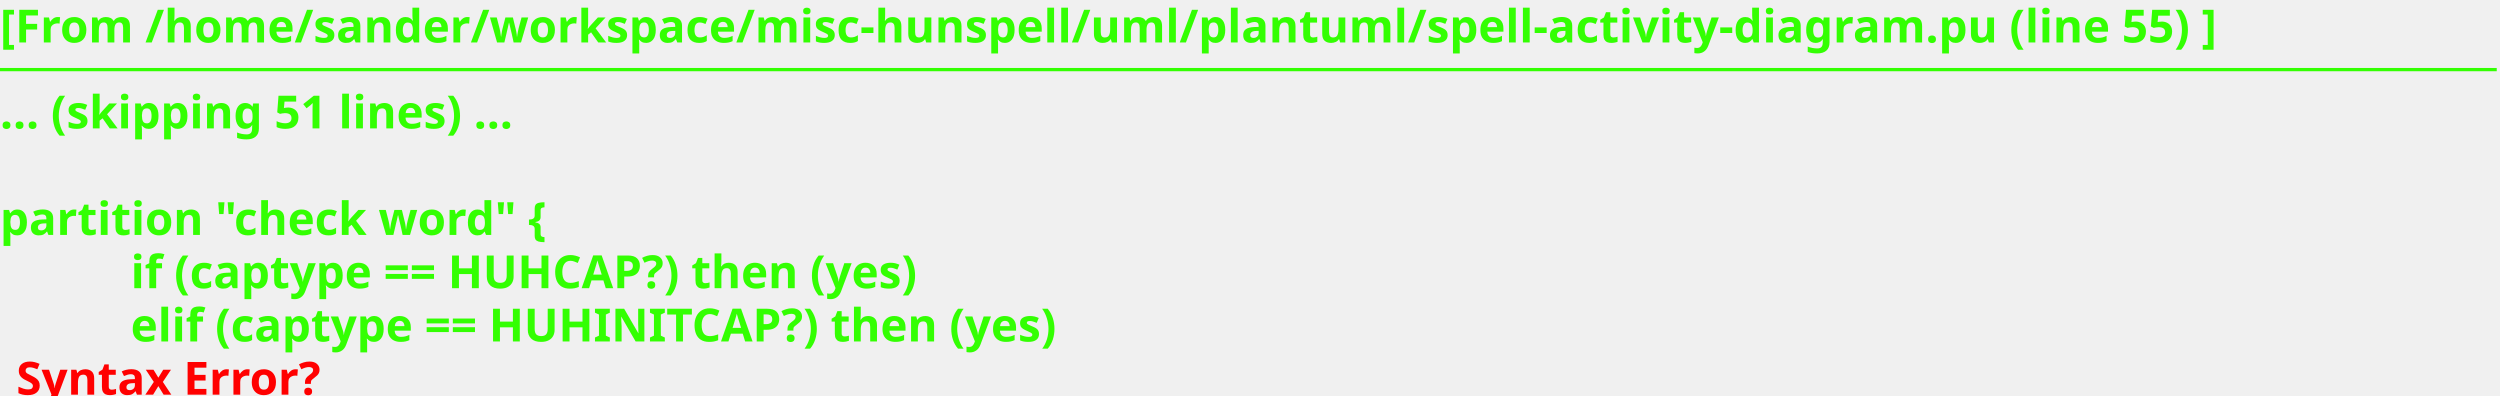
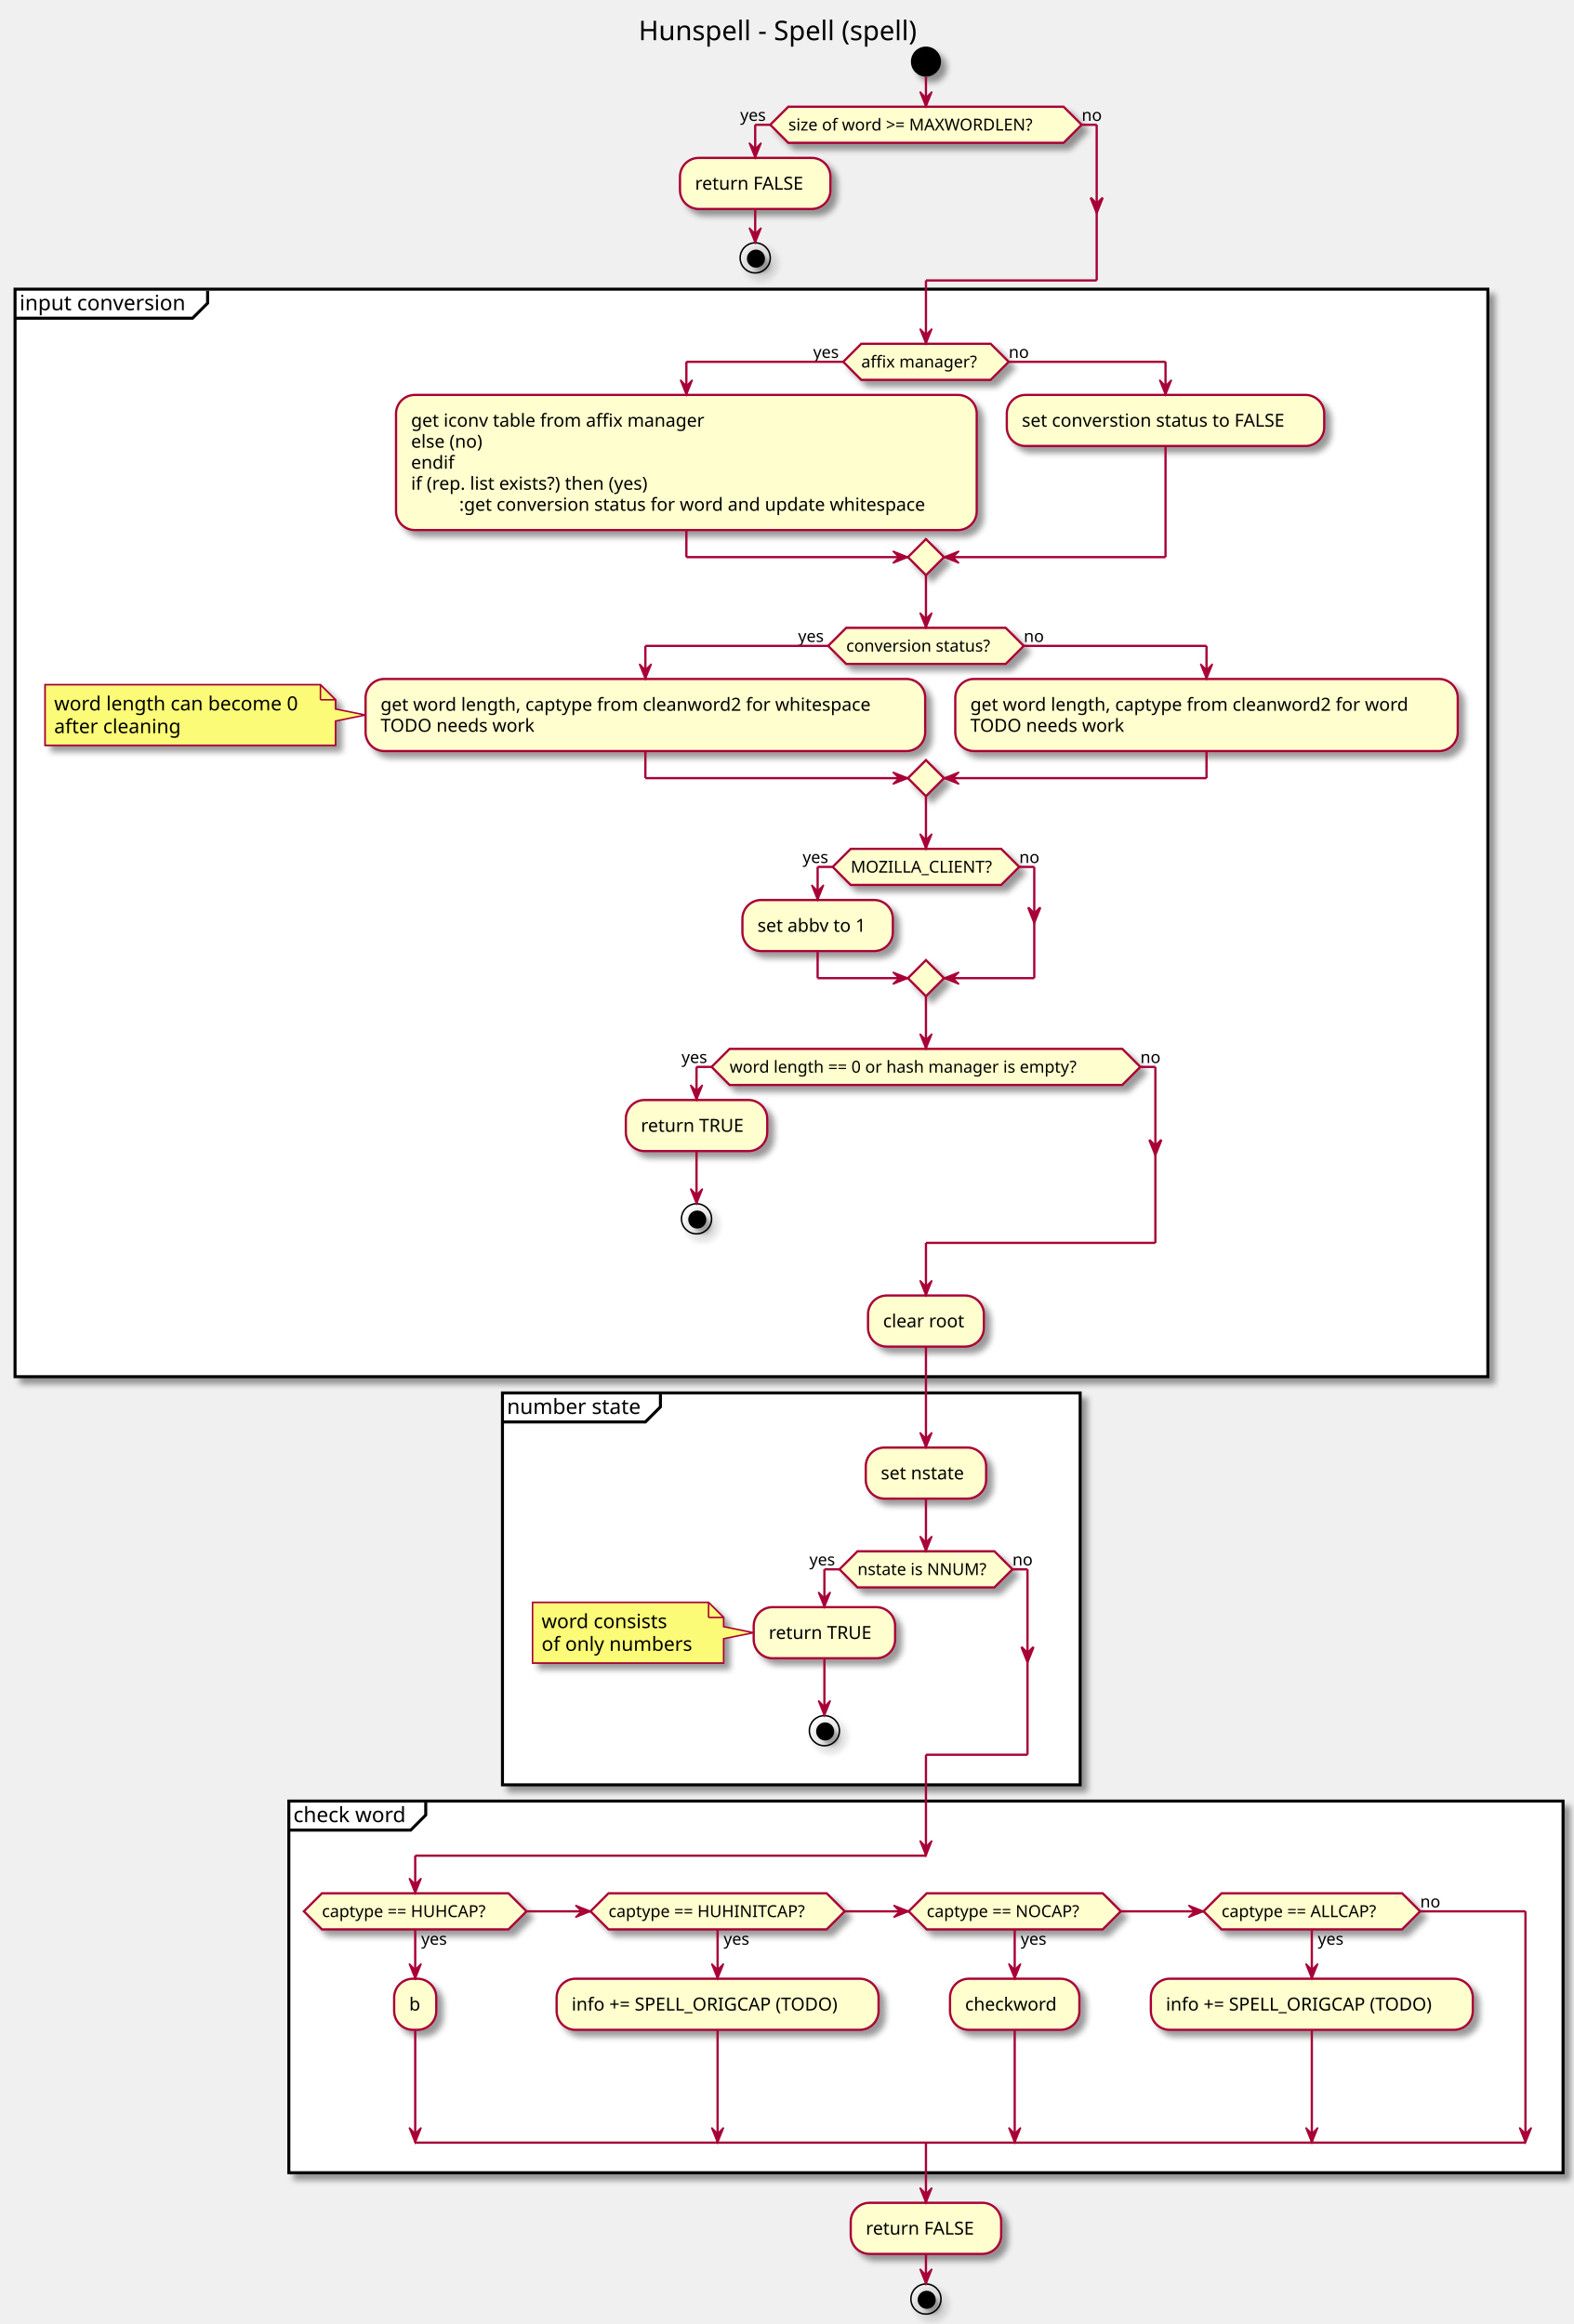
- <svg xmlns="http://www.w3.org/2000/svg" height="121px" style="width:765px;height:121px;background:#000000;" version="1.1" viewBox="0 0 765 121" width="765px">
-   <defs />
+ <svg xmlns="http://www.w3.org/2000/svg" height="1545px" style="width:1046px;height:1545px;" version="1.1" viewBox="0 0 1046 1545" width="1046px">
+   <defs>
+     <filter height="300%" id="f1" width="300%" x="-1" y="-1">
+       <feGaussianBlur result="blurOut" stdDeviation="2.0" />
+       <feColorMatrix in="blurOut" result="blurOut2" type="matrix" values="0 0 0 0 0 0 0 0 0 0 0 0 0 0 0 0 0 0 .4 0" />
+       <feOffset dx="4.0" dy="4.0" in="blurOut2" result="blurOut3" />
+       <feBlend in="SourceGraphic" in2="blurOut3" mode="normal" />
+     </filter>
+   </defs>
  <g>
-     <text fill="#33FF02" font-family="sans-serif" font-size="14" font-weight="bold" lengthAdjust="spacingAndGlyphs" textLength="764" x="0" y="12.995">[From /home/sander/workspace/misc-hunspell/uml/plantuml/spell-activity-diagram.pu (line 55) ]</text>
-     <line style="stroke: #33FF02; stroke-width: 1.0;" x1="0" x2="764" y1="21.297" y2="21.297" />
-     <text fill="#33FF02" font-family="sans-serif" font-size="14" font-weight="bold" lengthAdjust="spacingAndGlyphs" textLength="187" x="0" y="39.292">... (skipping 51 lines) ...</text>
-     <text fill="#33FF02" font-family="sans-serif" font-size="14" font-weight="bold" lengthAdjust="spacingAndGlyphs" textLength="0" x="5" y="55.589" />
-     <text fill="#33FF02" font-family="sans-serif" font-size="14" font-weight="bold" lengthAdjust="spacingAndGlyphs" textLength="194" x="0" y="71.886">partition "check word" {</text>
-     <text fill="#33FF02" font-family="sans-serif" font-size="14" font-weight="bold" lengthAdjust="spacingAndGlyphs" textLength="285" x="40" y="88.183">if (captype == HUHCAP?) then (yes)</text>
-     <text fill="#33FF02" font-family="sans-serif" font-size="14" font-weight="bold" lengthAdjust="spacingAndGlyphs" textLength="332" x="40" y="104.48">elif (captype == HUHINITCAP?) then (yes)</text>
-     <text fill="#33FF02" font-family="sans-serif" font-size="14" font-weight="bold" lengthAdjust="spacingAndGlyphs" textLength="0" x="5" y="120.776" />
-     <text fill="#FF0000" font-family="sans-serif" font-size="14" font-weight="bold" lengthAdjust="spacingAndGlyphs" textLength="108" x="5" y="120.776">Syntax Error?</text>
+     <text fill="#000000" font-family="sans-serif" font-size="18" lengthAdjust="spacingAndGlyphs" textLength="200" x="424.5" y="26.708">Hunspell - Spell (spell)</text>
+     <ellipse cx="615.5" cy="40.953" fill="#000000" filter="url(#f1)" rx="10" ry="10" style="stroke: none; stroke-width: 1.0;" />
+     <polygon fill="#FEFECE" filter="url(#f1)" points="524,70.953,707,70.953,719,82.953,707,94.953,524,94.953,512,82.953,524,70.953" style="stroke: #A80036; stroke-width: 1.5;" />
+     <text fill="#000000" font-family="sans-serif" font-size="11" lengthAdjust="spacingAndGlyphs" textLength="183" x="524" y="86.761">size of word &gt;= MAXWORDLEN?</text>
+     <text fill="#000000" font-family="sans-serif" font-size="11" lengthAdjust="spacingAndGlyphs" textLength="20" x="492" y="80.359">yes</text>
+     <text fill="#000000" font-family="sans-serif" font-size="11" lengthAdjust="spacingAndGlyphs" textLength="14" x="719" y="80.359">no</text>
+     <rect fill="#FEFECE" filter="url(#f1)" height="33.969" rx="12.5" ry="12.5" style="stroke: #A80036; stroke-width: 1.5;" width="100" x="452" y="104.953" />
+     <text fill="#000000" font-family="sans-serif" font-size="12" lengthAdjust="spacingAndGlyphs" textLength="80" x="462" y="126.092">return FALSE</text>
+     <ellipse cx="502" cy="171.438" fill="none" filter="url(#f1)" rx="10" ry="10" style="stroke: #000000; stroke-width: 1.0;" />
+     <ellipse cx="502.5" cy="171.938" fill="#000000" filter="url(#f1)" rx="6" ry="6" style="stroke: none; stroke-width: 1.0;" />
+     <rect fill="#FFFFFF" filter="url(#f1)" height="722.984" style="stroke: #000000; stroke-width: 2.0;" width="979" x="10" y="192.239" />
+     <path d="M138,193.239 L138,201.536 L128,211.536 L10,211.536 " fill="#FFFFFF" style="stroke: #000000; stroke-width: 2.0;" />
+     <text fill="#000000" font-family="sans-serif" font-size="14" lengthAdjust="spacingAndGlyphs" textLength="118" x="13" y="206.234">input conversion</text>
+     <polygon fill="#FEFECE" filter="url(#f1)" points="572.5,228.536,658.5,228.536,670.5,240.536,658.5,252.536,572.5,252.536,560.5,240.536,572.5,228.536" style="stroke: #A80036; stroke-width: 1.5;" />
+     <text fill="#000000" font-family="sans-serif" font-size="11" lengthAdjust="spacingAndGlyphs" textLength="86" x="572.5" y="244.344">affix manager?</text>
+     <text fill="#000000" font-family="sans-serif" font-size="11" lengthAdjust="spacingAndGlyphs" textLength="20" x="540.5" y="237.942">yes</text>
+     <text fill="#000000" font-family="sans-serif" font-size="11" lengthAdjust="spacingAndGlyphs" textLength="14" x="670.5" y="237.942">no</text>
+     <rect fill="#FEFECE" filter="url(#f1)" height="89.844" rx="12.5" ry="12.5" style="stroke: #A80036; stroke-width: 1.5;" width="386" x="263.25" y="262.536" />
+     <text fill="#000000" font-family="sans-serif" font-size="12" lengthAdjust="spacingAndGlyphs" textLength="209" x="273.25" y="283.675">get iconv table from affix manager</text>
+     <text fill="#000000" font-family="sans-serif" font-size="12" lengthAdjust="spacingAndGlyphs" textLength="52" x="273.25" y="297.644">else (no)</text>
+     <text fill="#000000" font-family="sans-serif" font-size="12" lengthAdjust="spacingAndGlyphs" textLength="30" x="273.25" y="311.612">endif</text>
+     <text fill="#000000" font-family="sans-serif" font-size="12" lengthAdjust="spacingAndGlyphs" textLength="176" x="273.25" y="325.581">if (rep. list exists?) then (yes)</text>
+     <text fill="#000000" font-family="sans-serif" font-size="12" lengthAdjust="spacingAndGlyphs" textLength="334" x="305.25" y="339.55">:get conversion status for word and update whitespace</text>
+     <rect fill="#FEFECE" filter="url(#f1)" height="33.969" rx="12.5" ry="12.5" style="stroke: #A80036; stroke-width: 1.5;" width="211" x="669.25" y="262.536" />
+     <text fill="#000000" font-family="sans-serif" font-size="12" lengthAdjust="spacingAndGlyphs" textLength="191" x="679.25" y="283.675">set converstion status to FALSE</text>
+     <polygon fill="#FEFECE" filter="url(#f1)" points="615.5,358.38,627.5,370.38,615.5,382.38,603.5,370.38,615.5,358.38" style="stroke: #A80036; stroke-width: 1.5;" />
+     <polygon fill="#FEFECE" filter="url(#f1)" points="562.5,417.38,668.5,417.38,680.5,429.38,668.5,441.38,562.5,441.38,550.5,429.38,562.5,417.38" style="stroke: #A80036; stroke-width: 1.5;" />
+     <text fill="#000000" font-family="sans-serif" font-size="11" lengthAdjust="spacingAndGlyphs" textLength="106" x="562.5" y="433.188">conversion status?</text>
+     <text fill="#000000" font-family="sans-serif" font-size="11" lengthAdjust="spacingAndGlyphs" textLength="20" x="530.5" y="426.786">yes</text>
+     <text fill="#000000" font-family="sans-serif" font-size="11" lengthAdjust="spacingAndGlyphs" textLength="14" x="680.5" y="426.786">no</text>
+     <polygon fill="#FBFB77" filter="url(#f1)" points="30,455.216,30,495.481,223,495.481,223,465.216,213,455.216,30,455.216" style="stroke: #A80036; stroke-width: 1.0;" />
+     <polygon fill="#FBFB77" points="30,455.216,30,495.481,223,495.481,223,479.349,243,475.349,223,471.349,223,465.216,213,455.216,30,455.216" style="stroke: #A80036; stroke-width: 1.0;" />
+     <line style="stroke: #A80036; stroke-width: 1.0;" x1="213" x2="213" y1="455.216" y2="465.216" />
+     <line style="stroke: #A80036; stroke-width: 1.0;" x1="223" x2="213" y1="465.216" y2="465.216" />
+     <text fill="#000000" font-family="sans-serif" font-size="13" lengthAdjust="spacingAndGlyphs" textLength="172" x="36" y="472.283">word length can become 0</text>
+     <text fill="#000000" font-family="sans-serif" font-size="13" lengthAdjust="spacingAndGlyphs" textLength="90" x="36" y="487.416">after cleaning</text>
+     <rect fill="#FEFECE" filter="url(#f1)" height="47.938" rx="12.5" ry="12.5" style="stroke: #A80036; stroke-width: 1.5;" width="372" x="243" y="451.38" />
+     <text fill="#000000" font-family="sans-serif" font-size="12" lengthAdjust="spacingAndGlyphs" textLength="352" x="253" y="472.519">get word length, captype from cleanword2 for whitespace</text>
+     <text fill="#000000" font-family="sans-serif" font-size="12" lengthAdjust="spacingAndGlyphs" textLength="107" x="253" y="486.487">TODO needs work</text>
+     <rect fill="#FEFECE" filter="url(#f1)" height="47.938" rx="12.5" ry="12.5" style="stroke: #A80036; stroke-width: 1.5;" width="334" x="635" y="451.38" />
+     <text fill="#000000" font-family="sans-serif" font-size="12" lengthAdjust="spacingAndGlyphs" textLength="314" x="645" y="472.519">get word length, captype from cleanword2 for word</text>
+     <text fill="#000000" font-family="sans-serif" font-size="12" lengthAdjust="spacingAndGlyphs" textLength="107" x="645" y="486.487">TODO needs work</text>
+     <polygon fill="#FEFECE" filter="url(#f1)" points="615.5,505.317,627.5,517.317,615.5,529.317,603.5,517.317,615.5,505.317" style="stroke: #A80036; stroke-width: 1.5;" />
+     <polygon fill="#FEFECE" filter="url(#f1)" points="565.5,564.317,665.5,564.317,677.5,576.317,665.5,588.317,565.5,588.317,553.5,576.317,565.5,564.317" style="stroke: #A80036; stroke-width: 1.5;" />
+     <text fill="#000000" font-family="sans-serif" font-size="11" lengthAdjust="spacingAndGlyphs" textLength="100" x="565.5" y="580.125">MOZILLA_CLIENT?</text>
+     <text fill="#000000" font-family="sans-serif" font-size="11" lengthAdjust="spacingAndGlyphs" textLength="20" x="533.5" y="573.723">yes</text>
+     <text fill="#000000" font-family="sans-serif" font-size="11" lengthAdjust="spacingAndGlyphs" textLength="14" x="677.5" y="573.723">no</text>
+     <rect fill="#FEFECE" filter="url(#f1)" height="33.969" rx="12.5" ry="12.5" style="stroke: #A80036; stroke-width: 1.5;" width="100" x="493.5" y="598.317" />
+     <text fill="#000000" font-family="sans-serif" font-size="12" lengthAdjust="spacingAndGlyphs" textLength="80" x="503.5" y="619.456">set abbv to 1</text>
+     <polygon fill="#FEFECE" filter="url(#f1)" points="615.5,638.286,627.5,650.286,615.5,662.286,603.5,650.286,615.5,638.286" style="stroke: #A80036; stroke-width: 1.5;" />
+     <polygon fill="#FEFECE" filter="url(#f1)" points="485,697.286,746,697.286,758,709.286,746,721.286,485,721.286,473,709.286,485,697.286" style="stroke: #A80036; stroke-width: 1.5;" />
+     <text fill="#000000" font-family="sans-serif" font-size="11" lengthAdjust="spacingAndGlyphs" textLength="261" x="485" y="713.094">word length == 0 or hash manager is empty?</text>
+     <text fill="#000000" font-family="sans-serif" font-size="11" lengthAdjust="spacingAndGlyphs" textLength="20" x="453" y="706.692">yes</text>
+     <text fill="#000000" font-family="sans-serif" font-size="11" lengthAdjust="spacingAndGlyphs" textLength="14" x="758" y="706.692">no</text>
+     <rect fill="#FEFECE" filter="url(#f1)" height="33.969" rx="12.5" ry="12.5" style="stroke: #A80036; stroke-width: 1.5;" width="94" x="416" y="731.286" />
+     <text fill="#000000" font-family="sans-serif" font-size="12" lengthAdjust="spacingAndGlyphs" textLength="74" x="426" y="752.425">return TRUE</text>
+     <ellipse cx="463" cy="810.255" fill="none" filter="url(#f1)" rx="10" ry="10" style="stroke: #000000; stroke-width: 1.0;" />
+     <ellipse cx="463.5" cy="810.755" fill="#000000" filter="url(#f1)" rx="6" ry="6" style="stroke: none; stroke-width: 1.0;" />
+     <rect fill="#FEFECE" filter="url(#f1)" height="33.969" rx="12.5" ry="12.5" style="stroke: #A80036; stroke-width: 1.5;" width="77" x="577" y="861.255" />
+     <text fill="#000000" font-family="sans-serif" font-size="12" lengthAdjust="spacingAndGlyphs" textLength="57" x="587" y="882.394">clear root</text>
+     <rect fill="#FFFFFF" filter="url(#f1)" height="260.531" style="stroke: #000000; stroke-width: 2.0;" width="384" x="334" y="926.025" />
+     <path d="M439,927.025 L439,935.322 L429,945.322 L334,945.322 " fill="#FFFFFF" style="stroke: #000000; stroke-width: 2.0;" />
+     <text fill="#000000" font-family="sans-serif" font-size="14" lengthAdjust="spacingAndGlyphs" textLength="95" x="337" y="940.02">number state</text>
+     <rect fill="#FEFECE" filter="url(#f1)" height="33.969" rx="12.5" ry="12.5" style="stroke: #A80036; stroke-width: 1.5;" width="80" x="575.5" y="962.322" />
+     <text fill="#000000" font-family="sans-serif" font-size="12" lengthAdjust="spacingAndGlyphs" textLength="60" x="585.5" y="983.461">set nstate</text>
+     <polygon fill="#FEFECE" filter="url(#f1)" points="570,1031.291,661,1031.291,673,1043.291,661,1055.291,570,1055.291,558,1043.291,570,1031.291" style="stroke: #A80036; stroke-width: 1.5;" />
+     <text fill="#000000" font-family="sans-serif" font-size="11" lengthAdjust="spacingAndGlyphs" textLength="91" x="570" y="1047.099">nstate is NNUM?</text>
+     <text fill="#000000" font-family="sans-serif" font-size="11" lengthAdjust="spacingAndGlyphs" textLength="20" x="538" y="1040.697">yes</text>
+     <text fill="#000000" font-family="sans-serif" font-size="11" lengthAdjust="spacingAndGlyphs" textLength="14" x="673" y="1040.697">no</text>
+     <polygon fill="#FBFB77" filter="url(#f1)" points="354,1065.291,354,1105.557,481,1105.557,481,1075.291,471,1065.291,354,1065.291" style="stroke: #A80036; stroke-width: 1.0;" />
+     <polygon fill="#FBFB77" points="354,1065.291,354,1105.557,481,1105.557,481,1089.424,501,1085.424,481,1081.424,481,1075.291,471,1065.291,354,1065.291" style="stroke: #A80036; stroke-width: 1.0;" />
+     <line style="stroke: #A80036; stroke-width: 1.0;" x1="471" x2="471" y1="1065.291" y2="1075.291" />
+     <line style="stroke: #A80036; stroke-width: 1.0;" x1="481" x2="471" y1="1075.291" y2="1075.291" />
+     <text fill="#000000" font-family="sans-serif" font-size="13" lengthAdjust="spacingAndGlyphs" textLength="89" x="360" y="1082.358">word consists</text>
+     <text fill="#000000" font-family="sans-serif" font-size="13" lengthAdjust="spacingAndGlyphs" textLength="106" x="360" y="1097.491">of only numbers</text>
+     <rect fill="#FEFECE" filter="url(#f1)" height="33.969" rx="12.5" ry="12.5" style="stroke: #A80036; stroke-width: 1.5;" width="94" x="501" y="1068.439" />
+     <text fill="#000000" font-family="sans-serif" font-size="12" lengthAdjust="spacingAndGlyphs" textLength="74" x="511" y="1089.578">return TRUE</text>
+     <ellipse cx="548" cy="1150.557" fill="none" filter="url(#f1)" rx="10" ry="10" style="stroke: #000000; stroke-width: 1.0;" />
+     <ellipse cx="548.5" cy="1151.057" fill="#000000" filter="url(#f1)" rx="6" ry="6" style="stroke: none; stroke-width: 1.0;" />
+     <rect fill="#FFFFFF" filter="url(#f1)" height="247.07" style="stroke: #000000; stroke-width: 2.0;" width="847" x="192" y="1197.358" />
+     <path d="M283,1198.358 L283,1206.655 L273,1216.655 L192,1216.655 " fill="#FFFFFF" style="stroke: #000000; stroke-width: 2.0;" />
+     <text fill="#000000" font-family="sans-serif" font-size="14" lengthAdjust="spacingAndGlyphs" textLength="81" x="195" y="1211.353">check word</text>
+     <polygon fill="#FEFECE" filter="url(#f1)" points="214,1258.655,338,1258.655,350,1270.655,338,1282.655,214,1282.655,202,1270.655,214,1258.655" style="stroke: #A80036; stroke-width: 1.5;" />
+     <text fill="#000000" font-family="sans-serif" font-size="11" lengthAdjust="spacingAndGlyphs" textLength="20" x="280" y="1292.866">yes</text>
+     <text fill="#000000" font-family="sans-serif" font-size="11" lengthAdjust="spacingAndGlyphs" textLength="124" x="214" y="1274.463">captype == HUHCAP?</text>
+     <rect fill="#FEFECE" filter="url(#f1)" height="33.969" rx="12.5" ry="12.5" style="stroke: #A80036; stroke-width: 1.5;" width="28" x="262" y="1315.46" />
+     <text fill="#000000" font-family="sans-serif" font-size="12" lengthAdjust="spacingAndGlyphs" textLength="8" x="272" y="1336.599">b</text>
+     <polygon fill="#FEFECE" filter="url(#f1)" points="404.5,1258.655,549.5,1258.655,561.5,1270.655,549.5,1282.655,404.5,1282.655,392.5,1270.655,404.5,1258.655" style="stroke: #A80036; stroke-width: 1.5;" />
+     <text fill="#000000" font-family="sans-serif" font-size="11" lengthAdjust="spacingAndGlyphs" textLength="20" x="481" y="1292.866">yes</text>
+     <text fill="#000000" font-family="sans-serif" font-size="11" lengthAdjust="spacingAndGlyphs" textLength="145" x="404.5" y="1274.463">captype == HUHINITCAP?</text>
+     <rect fill="#FEFECE" filter="url(#f1)" height="33.969" rx="12.5" ry="12.5" style="stroke: #A80036; stroke-width: 1.5;" width="214" x="370" y="1315.46" />
+     <text fill="#000000" font-family="sans-serif" font-size="12" lengthAdjust="spacingAndGlyphs" textLength="194" x="380" y="1336.599">info += SPELL_ORIGCAP (TODO)</text>
+     <polygon fill="#FEFECE" filter="url(#f1)" points="616,1258.655,733,1258.655,745,1270.655,733,1282.655,616,1282.655,604,1270.655,616,1258.655" style="stroke: #A80036; stroke-width: 1.5;" />
+     <text fill="#000000" font-family="sans-serif" font-size="11" lengthAdjust="spacingAndGlyphs" textLength="20" x="678.5" y="1292.866">yes</text>
+     <text fill="#000000" font-family="sans-serif" font-size="11" lengthAdjust="spacingAndGlyphs" textLength="117" x="616" y="1274.463">captype == NOCAP?</text>
+     <rect fill="#FEFECE" filter="url(#f1)" height="33.969" rx="12.5" ry="12.5" style="stroke: #A80036; stroke-width: 1.5;" width="86" x="631.5" y="1315.46" />
+     <text fill="#000000" font-family="sans-serif" font-size="12" lengthAdjust="spacingAndGlyphs" textLength="66" x="641.5" y="1336.599">checkword</text>
+     <polygon fill="#FEFECE" filter="url(#f1)" points="812,1258.655,932,1258.655,944,1270.655,932,1282.655,812,1282.655,800,1270.655,812,1258.655" style="stroke: #A80036; stroke-width: 1.5;" />
+     <text fill="#000000" font-family="sans-serif" font-size="11" lengthAdjust="spacingAndGlyphs" textLength="20" x="876" y="1292.866">yes</text>
+     <text fill="#000000" font-family="sans-serif" font-size="11" lengthAdjust="spacingAndGlyphs" textLength="120" x="812" y="1274.463">captype == ALLCAP?</text>
+     <text fill="#000000" font-family="sans-serif" font-size="11" lengthAdjust="spacingAndGlyphs" textLength="14" x="944" y="1268.061">no</text>
+     <rect fill="#FEFECE" filter="url(#f1)" height="33.969" rx="12.5" ry="12.5" style="stroke: #A80036; stroke-width: 1.5;" width="214" x="765" y="1315.46" />
+     <text fill="#000000" font-family="sans-serif" font-size="12" lengthAdjust="spacingAndGlyphs" textLength="194" x="775" y="1336.599">info += SPELL_ORIGCAP (TODO)</text>
+     <rect fill="#FEFECE" filter="url(#f1)" height="33.969" rx="12.5" ry="12.5" style="stroke: #A80036; stroke-width: 1.5;" width="100" x="565.5" y="1464.429" />
+     <text fill="#000000" font-family="sans-serif" font-size="12" lengthAdjust="spacingAndGlyphs" textLength="80" x="575.5" y="1485.567">return FALSE</text>
+     <ellipse cx="615.5" cy="1528.398" fill="none" filter="url(#f1)" rx="10" ry="10" style="stroke: #000000; stroke-width: 1.0;" />
+     <ellipse cx="616" cy="1528.898" fill="#000000" filter="url(#f1)" rx="6" ry="6" style="stroke: none; stroke-width: 1.0;" />
+     <line style="stroke: #A80036; stroke-width: 1.5;" x1="502" x2="502" y1="138.922" y2="161.438" />
+     <polygon fill="#A80036" points="498,151.438,502,161.438,506,151.438,502,155.438" style="stroke: #A80036; stroke-width: 1.0;" />
+     <line style="stroke: #A80036; stroke-width: 1.5;" x1="512" x2="502" y1="82.953" y2="82.953" />
+     <line style="stroke: #A80036; stroke-width: 1.5;" x1="502" x2="502" y1="82.953" y2="104.953" />
+     <polygon fill="#A80036" points="498,94.953,502,104.953,506,94.953,502,98.953" style="stroke: #A80036; stroke-width: 1.0;" />
+     <line style="stroke: #A80036; stroke-width: 1.5;" x1="719" x2="729" y1="82.953" y2="82.953" />
+     <polygon fill="#A80036" points="725,131.438,729,141.438,733,131.438,729,135.438" style="stroke: #A80036; stroke-width: 1.5;" />
+     <line style="stroke: #A80036; stroke-width: 1.5;" x1="729" x2="729" y1="82.953" y2="186.438" />
+     <line style="stroke: #A80036; stroke-width: 1.5;" x1="729" x2="615.5" y1="186.438" y2="186.438" />
+     <line style="stroke: #A80036; stroke-width: 1.5;" x1="615.5" x2="615.5" y1="186.438" y2="228.536" />
+     <polygon fill="#A80036" points="611.5,218.536,615.5,228.536,619.5,218.536,615.5,222.536" style="stroke: #A80036; stroke-width: 1.0;" />
+     <line style="stroke: #A80036; stroke-width: 1.5;" x1="615.5" x2="615.5" y1="50.953" y2="70.953" />
+     <polygon fill="#A80036" points="611.5,60.953,615.5,70.953,619.5,60.953,615.5,64.953" style="stroke: #A80036; stroke-width: 1.0;" />
+     <line style="stroke: #A80036; stroke-width: 1.5;" x1="560.5" x2="456.25" y1="240.536" y2="240.536" />
+     <line style="stroke: #A80036; stroke-width: 1.5;" x1="456.25" x2="456.25" y1="240.536" y2="262.536" />
+     <polygon fill="#A80036" points="452.25,252.536,456.25,262.536,460.25,252.536,456.25,256.536" style="stroke: #A80036; stroke-width: 1.0;" />
+     <line style="stroke: #A80036; stroke-width: 1.5;" x1="670.5" x2="774.75" y1="240.536" y2="240.536" />
+     <line style="stroke: #A80036; stroke-width: 1.5;" x1="774.75" x2="774.75" y1="240.536" y2="262.536" />
+     <polygon fill="#A80036" points="770.75,252.536,774.75,262.536,778.75,252.536,774.75,256.536" style="stroke: #A80036; stroke-width: 1.0;" />
+     <line style="stroke: #A80036; stroke-width: 1.5;" x1="456.25" x2="456.25" y1="352.38" y2="370.38" />
+     <line style="stroke: #A80036; stroke-width: 1.5;" x1="456.25" x2="603.5" y1="370.38" y2="370.38" />
+     <polygon fill="#A80036" points="593.5,366.38,603.5,370.38,593.5,374.38,597.5,370.38" style="stroke: #A80036; stroke-width: 1.0;" />
+     <line style="stroke: #A80036; stroke-width: 1.5;" x1="774.75" x2="774.75" y1="296.505" y2="370.38" />
+     <line style="stroke: #A80036; stroke-width: 1.5;" x1="774.75" x2="627.5" y1="370.38" y2="370.38" />
+     <polygon fill="#A80036" points="637.5,366.38,627.5,370.38,637.5,374.38,633.5,370.38" style="stroke: #A80036; stroke-width: 1.0;" />
+     <line style="stroke: #A80036; stroke-width: 1.5;" x1="550.5" x2="429" y1="429.38" y2="429.38" />
+     <line style="stroke: #A80036; stroke-width: 1.5;" x1="429" x2="429" y1="429.38" y2="451.38" />
+     <polygon fill="#A80036" points="425,441.38,429,451.38,433,441.38,429,445.38" style="stroke: #A80036; stroke-width: 1.0;" />
+     <line style="stroke: #A80036; stroke-width: 1.5;" x1="680.5" x2="802" y1="429.38" y2="429.38" />
+     <line style="stroke: #A80036; stroke-width: 1.5;" x1="802" x2="802" y1="429.38" y2="451.38" />
+     <polygon fill="#A80036" points="798,441.38,802,451.38,806,441.38,802,445.38" style="stroke: #A80036; stroke-width: 1.0;" />
+     <line style="stroke: #A80036; stroke-width: 1.5;" x1="429" x2="429" y1="499.317" y2="517.317" />
+     <line style="stroke: #A80036; stroke-width: 1.5;" x1="429" x2="603.5" y1="517.317" y2="517.317" />
+     <polygon fill="#A80036" points="593.5,513.317,603.5,517.317,593.5,521.317,597.5,517.317" style="stroke: #A80036; stroke-width: 1.0;" />
+     <line style="stroke: #A80036; stroke-width: 1.5;" x1="802" x2="802" y1="499.317" y2="517.317" />
+     <line style="stroke: #A80036; stroke-width: 1.5;" x1="802" x2="627.5" y1="517.317" y2="517.317" />
+     <polygon fill="#A80036" points="637.5,513.317,627.5,517.317,637.5,521.317,633.5,517.317" style="stroke: #A80036; stroke-width: 1.0;" />
+     <line style="stroke: #A80036; stroke-width: 1.5;" x1="615.5" x2="615.5" y1="382.38" y2="417.38" />
+     <polygon fill="#A80036" points="611.5,407.38,615.5,417.38,619.5,407.38,615.5,411.38" style="stroke: #A80036; stroke-width: 1.0;" />
+     <line style="stroke: #A80036; stroke-width: 1.5;" x1="553.5" x2="543.5" y1="576.317" y2="576.317" />
+     <line style="stroke: #A80036; stroke-width: 1.5;" x1="543.5" x2="543.5" y1="576.317" y2="598.317" />
+     <polygon fill="#A80036" points="539.5,588.317,543.5,598.317,547.5,588.317,543.5,592.317" style="stroke: #A80036; stroke-width: 1.0;" />
+     <line style="stroke: #A80036; stroke-width: 1.5;" x1="677.5" x2="687.5" y1="576.317" y2="576.317" />
+     <polygon fill="#A80036" points="683.5,603.302,687.5,613.302,691.5,603.302,687.5,607.302" style="stroke: #A80036; stroke-width: 1.5;" />
+     <line style="stroke: #A80036; stroke-width: 1.5;" x1="687.5" x2="687.5" y1="576.317" y2="650.286" />
+     <line style="stroke: #A80036; stroke-width: 1.5;" x1="687.5" x2="627.5" y1="650.286" y2="650.286" />
+     <polygon fill="#A80036" points="637.5,646.286,627.5,650.286,637.5,654.286,633.5,650.286" style="stroke: #A80036; stroke-width: 1.0;" />
+     <line style="stroke: #A80036; stroke-width: 1.5;" x1="543.5" x2="543.5" y1="632.286" y2="650.286" />
+     <line style="stroke: #A80036; stroke-width: 1.5;" x1="543.5" x2="603.5" y1="650.286" y2="650.286" />
+     <polygon fill="#A80036" points="593.5,646.286,603.5,650.286,593.5,654.286,597.5,650.286" style="stroke: #A80036; stroke-width: 1.0;" />
+     <line style="stroke: #A80036; stroke-width: 1.5;" x1="615.5" x2="615.5" y1="529.317" y2="564.317" />
+     <polygon fill="#A80036" points="611.5,554.317,615.5,564.317,619.5,554.317,615.5,558.317" style="stroke: #A80036; stroke-width: 1.0;" />
+     <line style="stroke: #A80036; stroke-width: 1.5;" x1="463" x2="463" y1="765.255" y2="800.255" />
+     <polygon fill="#A80036" points="459,790.255,463,800.255,467,790.255,463,794.255" style="stroke: #A80036; stroke-width: 1.0;" />
+     <line style="stroke: #A80036; stroke-width: 1.5;" x1="473" x2="463" y1="709.286" y2="709.286" />
+     <line style="stroke: #A80036; stroke-width: 1.5;" x1="463" x2="463" y1="709.286" y2="731.286" />
+     <polygon fill="#A80036" points="459,721.286,463,731.286,467,721.286,463,725.286" style="stroke: #A80036; stroke-width: 1.0;" />
+     <line style="stroke: #A80036; stroke-width: 1.5;" x1="758" x2="768" y1="709.286" y2="709.286" />
+     <polygon fill="#A80036" points="764,757.77,768,767.77,772,757.77,768,761.77" style="stroke: #A80036; stroke-width: 1.5;" />
+     <line style="stroke: #A80036; stroke-width: 1.5;" x1="768" x2="768" y1="709.286" y2="826.255" />
+     <line style="stroke: #A80036; stroke-width: 1.5;" x1="768" x2="615.5" y1="826.255" y2="826.255" />
+     <line style="stroke: #A80036; stroke-width: 1.5;" x1="615.5" x2="615.5" y1="826.255" y2="861.255" />
+     <polygon fill="#A80036" points="611.5,851.255,615.5,861.255,619.5,851.255,615.5,855.255" style="stroke: #A80036; stroke-width: 1.0;" />
+     <line style="stroke: #A80036; stroke-width: 1.5;" x1="615.5" x2="615.5" y1="662.286" y2="697.286" />
+     <polygon fill="#A80036" points="611.5,687.286,615.5,697.286,619.5,687.286,615.5,691.286" style="stroke: #A80036; stroke-width: 1.0;" />
+     <line style="stroke: #A80036; stroke-width: 1.5;" x1="548" x2="548" y1="1102.408" y2="1140.557" />
+     <polygon fill="#A80036" points="544,1130.557,548,1140.557,552,1130.557,548,1134.557" style="stroke: #A80036; stroke-width: 1.0;" />
+     <line style="stroke: #A80036; stroke-width: 1.5;" x1="558" x2="548" y1="1043.291" y2="1043.291" />
+     <line style="stroke: #A80036; stroke-width: 1.5;" x1="548" x2="548" y1="1043.291" y2="1068.439" />
+     <polygon fill="#A80036" points="544,1058.439,548,1068.439,552,1058.439,548,1062.439" style="stroke: #A80036; stroke-width: 1.0;" />
+     <line style="stroke: #A80036; stroke-width: 1.5;" x1="673" x2="683" y1="1043.291" y2="1043.291" />
+     <polygon fill="#A80036" points="679,1094.924,683,1104.924,687,1094.924,683,1098.924" style="stroke: #A80036; stroke-width: 1.5;" />
+     <line style="stroke: #A80036; stroke-width: 1.5;" x1="683" x2="683" y1="1043.291" y2="1166.557" />
+     <line style="stroke: #A80036; stroke-width: 1.5;" x1="683" x2="615.5" y1="1166.557" y2="1166.557" />
+     <line style="stroke: #A80036; stroke-width: 1.5;" x1="615.5" x2="615.5" y1="1166.557" y2="1233.655" />
+     <polygon fill="#A80036" points="611.5,1223.655,615.5,1233.655,619.5,1223.655,615.5,1227.655" style="stroke: #A80036; stroke-width: 1.0;" />
+     <line style="stroke: #A80036; stroke-width: 1.5;" x1="615.5" x2="615.5" y1="996.291" y2="1031.291" />
+     <polygon fill="#A80036" points="611.5,1021.291,615.5,1031.291,619.5,1021.291,615.5,1025.291" style="stroke: #A80036; stroke-width: 1.0;" />
+     <line style="stroke: #A80036; stroke-width: 1.5;" x1="615.5" x2="615.5" y1="895.224" y2="962.322" />
+     <polygon fill="#A80036" points="611.5,952.322,615.5,962.322,619.5,952.322,615.5,956.322" style="stroke: #A80036; stroke-width: 1.0;" />
+     <line style="stroke: #A80036; stroke-width: 1.5;" x1="276" x2="276" y1="1282.655" y2="1315.46" />
+     <polygon fill="#A80036" points="272,1305.46,276,1315.46,280,1305.46,276,1309.46" style="stroke: #A80036; stroke-width: 1.0;" />
+     <line style="stroke: #A80036; stroke-width: 1.5;" x1="276" x2="276" y1="1349.429" y2="1424.429" />
+     <polygon fill="#A80036" points="272,1414.429,276,1424.429,280,1414.429,276,1418.429" style="stroke: #A80036; stroke-width: 1.0;" />
+     <line style="stroke: #A80036; stroke-width: 1.5;" x1="477" x2="477" y1="1282.655" y2="1315.46" />
+     <polygon fill="#A80036" points="473,1305.46,477,1315.46,481,1305.46,477,1309.46" style="stroke: #A80036; stroke-width: 1.0;" />
+     <line style="stroke: #A80036; stroke-width: 1.5;" x1="477" x2="477" y1="1349.429" y2="1424.429" />
+     <polygon fill="#A80036" points="473,1414.429,477,1424.429,481,1414.429,477,1418.429" style="stroke: #A80036; stroke-width: 1.0;" />
+     <line style="stroke: #A80036; stroke-width: 1.5;" x1="674.5" x2="674.5" y1="1282.655" y2="1315.46" />
+     <polygon fill="#A80036" points="670.5,1305.46,674.5,1315.46,678.5,1305.46,674.5,1309.46" style="stroke: #A80036; stroke-width: 1.0;" />
+     <line style="stroke: #A80036; stroke-width: 1.5;" x1="674.5" x2="674.5" y1="1349.429" y2="1424.429" />
+     <polygon fill="#A80036" points="670.5,1414.429,674.5,1424.429,678.5,1414.429,674.5,1418.429" style="stroke: #A80036; stroke-width: 1.0;" />
+     <line style="stroke: #A80036; stroke-width: 1.5;" x1="872" x2="872" y1="1282.655" y2="1315.46" />
+     <polygon fill="#A80036" points="868,1305.46,872,1315.46,876,1305.46,872,1309.46" style="stroke: #A80036; stroke-width: 1.0;" />
+     <line style="stroke: #A80036; stroke-width: 1.5;" x1="872" x2="872" y1="1349.429" y2="1424.429" />
+     <polygon fill="#A80036" points="868,1414.429,872,1424.429,876,1414.429,872,1418.429" style="stroke: #A80036; stroke-width: 1.0;" />
+     <line style="stroke: #A80036; stroke-width: 1.5;" x1="350" x2="392.5" y1="1270.655" y2="1270.655" />
+     <polygon fill="#A80036" points="382.5,1266.655,392.5,1270.655,382.5,1274.655,386.5,1270.655" style="stroke: #A80036; stroke-width: 1.0;" />
+     <line style="stroke: #A80036; stroke-width: 1.5;" x1="561.5" x2="604" y1="1270.655" y2="1270.655" />
+     <polygon fill="#A80036" points="594,1266.655,604,1270.655,594,1274.655,598,1270.655" style="stroke: #A80036; stroke-width: 1.0;" />
+     <line style="stroke: #A80036; stroke-width: 1.5;" x1="745" x2="800" y1="1270.655" y2="1270.655" />
+     <polygon fill="#A80036" points="790,1266.655,800,1270.655,790,1274.655,794,1270.655" style="stroke: #A80036; stroke-width: 1.0;" />
+     <line style="stroke: #A80036; stroke-width: 1.5;" x1="615.5" x2="276" y1="1233.655" y2="1233.655" />
+     <line style="stroke: #A80036; stroke-width: 1.5;" x1="276" x2="276" y1="1233.655" y2="1258.655" />
+     <polygon fill="#A80036" points="272,1248.655,276,1258.655,280,1248.655,276,1252.655" style="stroke: #A80036; stroke-width: 1.0;" />
+     <line style="stroke: #A80036; stroke-width: 1.5;" x1="944" x2="1014" y1="1270.655" y2="1270.655" />
+     <line style="stroke: #A80036; stroke-width: 1.5;" x1="1014" x2="1014" y1="1270.655" y2="1424.429" />
+     <polygon fill="#A80036" points="1010,1414.429,1014,1424.429,1018,1414.429,1014,1418.429" style="stroke: #A80036; stroke-width: 1.0;" />
+     <line style="stroke: #A80036; stroke-width: 1.5;" x1="276" x2="1014" y1="1424.429" y2="1424.429" />
+     <line style="stroke: #A80036; stroke-width: 1.5;" x1="615.5" x2="615.5" y1="1424.429" y2="1464.429" />
+     <polygon fill="#A80036" points="611.5,1454.429,615.5,1464.429,619.5,1454.429,615.5,1458.429" style="stroke: #A80036; stroke-width: 1.0;" />
+     <line style="stroke: #A80036; stroke-width: 1.5;" x1="615.5" x2="615.5" y1="1498.398" y2="1518.398" />
+     <polygon fill="#A80036" points="611.5,1508.398,615.5,1518.398,619.5,1508.398,615.5,1512.398" style="stroke: #A80036; stroke-width: 1.0;" />
  </g>
</svg>
